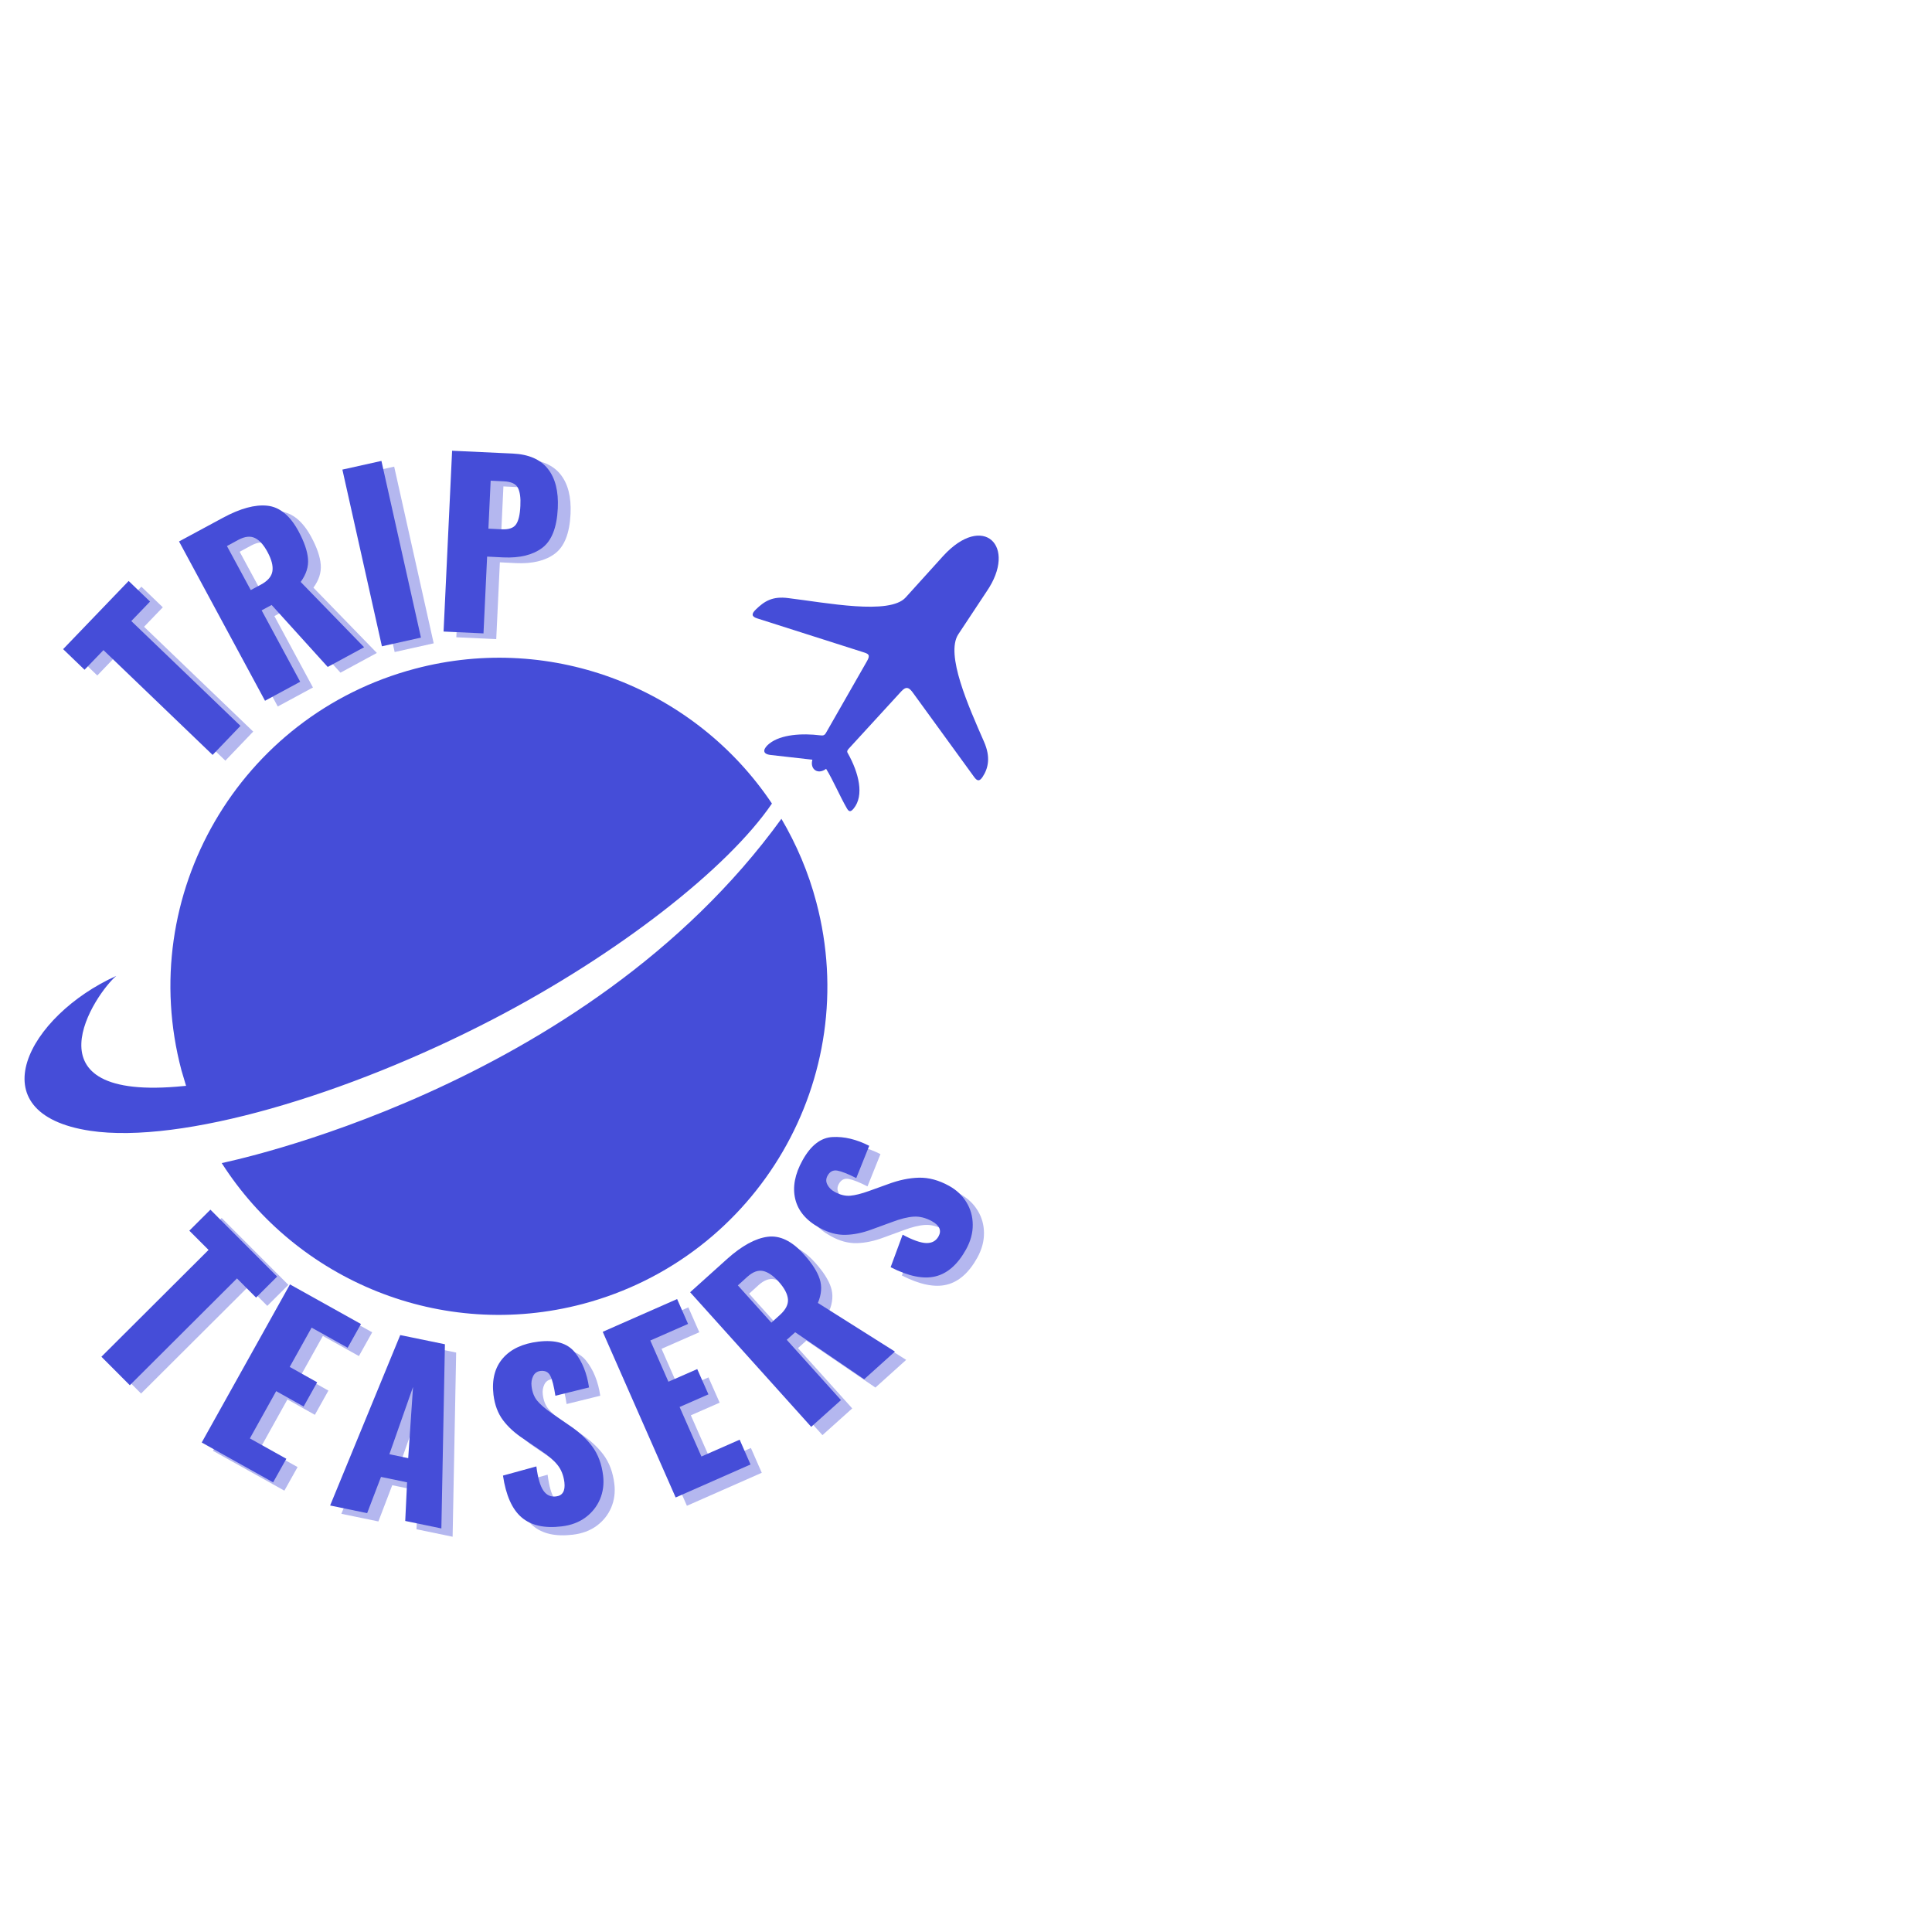
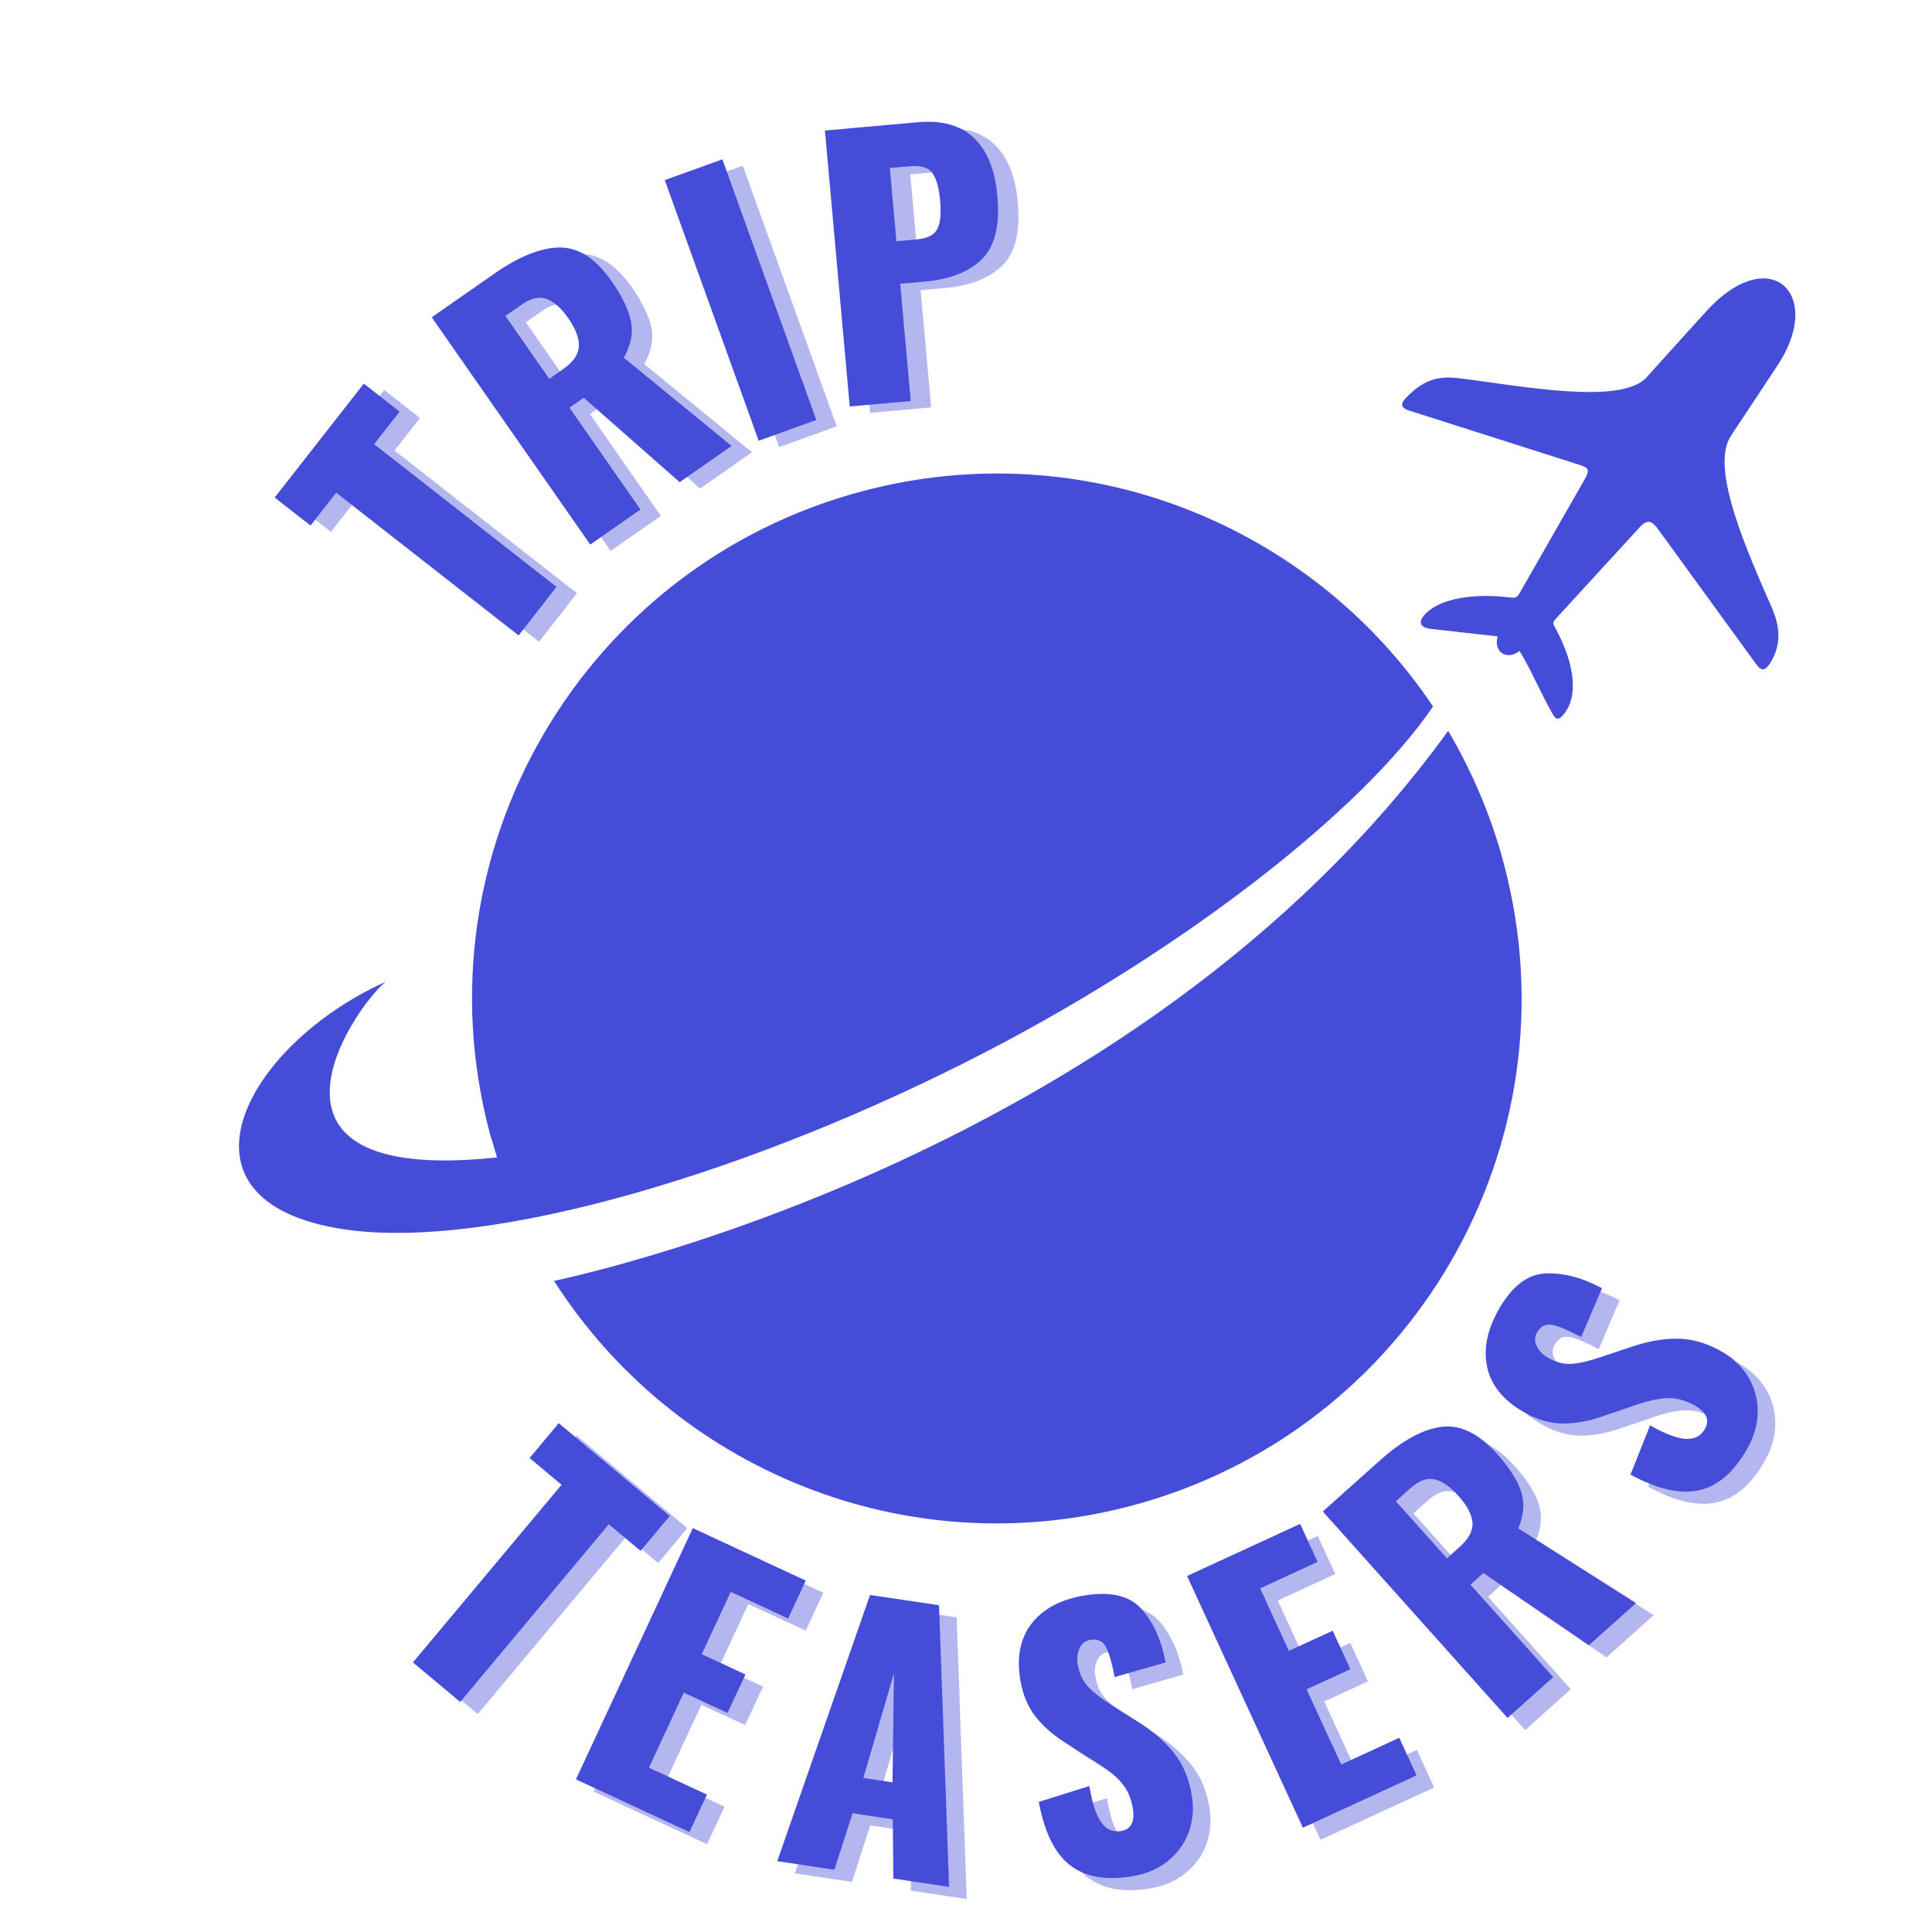
- <svg xmlns="http://www.w3.org/2000/svg" width="150" zoomAndPan="magnify" viewBox="90 0 375 375" height="150" preserveAspectRatio="xMidYMid meet" version="1.0">
+ <svg xmlns="http://www.w3.org/2000/svg" width="500" zoomAndPan="magnify" viewBox="0 0 375 375" height="500" preserveAspectRatio="xMidYMid meet" version="1.0">
  <defs>
    <g />
-     <clipPath id="26ef420cf0">
-       <path d="M 94 127 L 251 127 L 251 256 L 94 256 Z M 94 127 " clip-rule="nonzero" />
+     <clipPath id="a3c74aa650">
+       <path d="M 46 91 L 296 91 L 296 296 L 46 296 Z M 46 91 " clip-rule="nonzero" />
    </clipPath>
-     <clipPath id="37e40888c7">
-       <path d="M 65.727 166.629 L 278.508 82.66 L 328.066 208.234 L 115.285 292.207 Z M 65.727 166.629 " clip-rule="nonzero" />
+     <clipPath id="1462caf6f0">
+       <path d="M 0 154.16 L 339.75 20.082 L 419.043 221 L 79.293 355.078 Z M 0 154.16 " clip-rule="nonzero" />
    </clipPath>
-     <clipPath id="43969cf04b">
-       <path d="M 65.727 166.629 L 278.508 82.66 L 328.066 208.234 L 115.285 292.207 Z M 65.727 166.629 " clip-rule="nonzero" />
+     <clipPath id="002b2d0da3">
+       <path d="M 0 154.16 L 339.75 20.082 L 419.043 221 L 79.293 355.078 Z M 0 154.16 " clip-rule="nonzero" />
    </clipPath>
-     <clipPath id="65dfd78d1c">
-       <path d="M 236 103 L 284 103 L 284 158 L 236 158 Z M 236 103 " clip-rule="nonzero" />
+     <clipPath id="ab64ae8054">
+       <path d="M 272 54 L 349 54 L 349 140 L 272 140 Z M 272 54 " clip-rule="nonzero" />
    </clipPath>
-     <clipPath id="6b06a69499">
-       <path d="M 65.727 166.629 L 278.508 82.66 L 328.066 208.234 L 115.285 292.207 Z M 65.727 166.629 " clip-rule="nonzero" />
+     <clipPath id="dc87b8219c">
+       <path d="M 0 154.16 L 339.75 20.082 L 419.043 221 L 79.293 355.078 Z M 0 154.16 " clip-rule="nonzero" />
    </clipPath>
-     <clipPath id="945bd4f65e">
-       <path d="M 65.727 166.629 L 278.508 82.66 L 328.066 208.234 L 115.285 292.207 Z M 65.727 166.629 " clip-rule="nonzero" />
+     <clipPath id="1c9e98a3d7">
+       <path d="M 0 154.16 L 339.75 20.082 L 419.043 221 L 79.293 355.078 Z M 0 154.16 " clip-rule="nonzero" />
    </clipPath>
  </defs>
  <g fill="#454dd8" fill-opacity="0.4">
-     <g transform="translate(129.7419, 151.7977)">
+     <g transform="translate(99.18511, 131.5242)">
      <g>
-         <path d="M -17.188 -24.5 L -20.859 -20.688 L -25.016 -24.688 L -12.297 -37.922 L -8.141 -33.922 L -11.781 -30.141 L 9.406 -9.797 L 4 -4.156 Z M -17.188 -24.5 " />
+         <path d="M -29.969 -34.656 L -34.953 -28.281 L -41.906 -33.719 L -24.609 -55.828 L -17.656 -50.391 L -22.609 -44.078 L 12.797 -16.375 L 5.438 -6.953 Z M -29.969 -34.656 " />
      </g>
    </g>
  </g>
  <g fill="#454dd8" fill-opacity="0.4">
-     <g transform="translate(141.6166, 138.3623)">
+     <g transform="translate(115.2617, 109.2156)">
      <g>
-         <path d="M -14.391 -32.156 L -5.875 -36.75 C -2.5 -38.57 0.375 -39.352 2.75 -39.094 C 5.133 -38.844 7.148 -37.191 8.797 -34.141 C 9.91 -32.078 10.523 -30.285 10.641 -28.766 C 10.766 -27.254 10.289 -25.766 9.219 -24.297 L 21.531 -11.625 L 14.469 -7.797 L 3.578 -19.828 L 1.641 -18.781 L 9.125 -4.922 L 2.297 -1.234 Z M 1.453 -23.75 C 2.828 -24.488 3.586 -25.367 3.734 -26.391 C 3.891 -27.41 3.57 -28.648 2.781 -30.109 C 2.031 -31.504 1.211 -32.41 0.328 -32.828 C -0.555 -33.254 -1.625 -33.133 -2.875 -32.469 L -5.094 -31.266 L -0.469 -22.719 Z M 1.453 -23.75 " />
+         <path d="M -27.5 -46.391 L -15.359 -54.859 C -10.523 -58.234 -6.281 -59.926 -2.625 -59.938 C 1.02 -59.945 4.363 -57.773 7.406 -53.422 C 9.457 -50.473 10.711 -47.863 11.172 -45.594 C 11.629 -43.32 11.164 -40.973 9.781 -38.547 L 30.703 -21.422 L 20.625 -14.391 L 2 -30.781 L -0.766 -28.844 L 13.016 -9.078 L 3.266 -2.281 Z M -1.969 -36.359 C -0.008 -37.723 1 -39.191 1.062 -40.766 C 1.125 -42.336 0.43 -44.16 -1.016 -46.234 C -2.41 -48.234 -3.816 -49.477 -5.234 -49.969 C -6.66 -50.469 -8.266 -50.098 -10.047 -48.859 L -13.203 -46.656 L -4.688 -34.453 Z M -1.969 -36.359 " />
      </g>
    </g>
  </g>
  <g fill="#454dd8" fill-opacity="0.4">
-     <g transform="translate(164.0249, 127.1357)">
+     <g transform="translate(147.4119, 88.15839)">
      <g>
-         <path d="M -5.094 -34.875 L 2.484 -36.562 L 10.156 -2.266 L 2.578 -0.578 Z M -5.094 -34.875 " />
+         <path d="M -14.422 -51.969 L -3.234 -56 L 15 -5.406 L 3.812 -1.375 Z M -14.422 -51.969 " />
      </g>
    </g>
  </g>
  <g fill="#454dd8" fill-opacity="0.4">
-     <g transform="translate(175.9617, 123.5681)">
+     <g transform="translate(164.9255, 80.49451)">
      <g>
-         <path d="M 4.266 -34.969 L 16.047 -34.422 C 19.141 -34.273 21.406 -33.289 22.844 -31.469 C 24.289 -29.656 24.938 -27.102 24.781 -23.812 C 24.602 -20.062 23.594 -17.492 21.75 -16.109 C 19.914 -14.734 17.395 -14.117 14.188 -14.266 L 11.062 -14.422 L 10.359 0.484 L 2.609 0.125 Z M 13.906 -19.719 C 15.27 -19.656 16.191 -19.973 16.672 -20.672 C 17.16 -21.367 17.441 -22.57 17.516 -24.281 C 17.598 -25.844 17.438 -27.008 17.031 -27.781 C 16.633 -28.551 15.727 -28.969 14.312 -29.031 L 11.75 -29.156 L 11.312 -19.844 Z M 13.906 -19.719 " />
+         <path d="M -0.844 -53.922 L 17.141 -55.531 C 21.848 -55.957 25.492 -54.941 28.078 -52.484 C 30.66 -50.023 32.176 -46.281 32.625 -41.25 C 33.145 -35.52 32.145 -31.422 29.625 -28.953 C 27.113 -26.492 23.41 -25.039 18.516 -24.594 L 13.766 -24.172 L 15.812 -1.422 L 3.969 -0.359 Z M 16.984 -32.797 C 19.055 -32.984 20.383 -33.656 20.969 -34.812 C 21.562 -35.969 21.738 -37.848 21.5 -40.453 C 21.289 -42.828 20.801 -44.555 20.031 -45.641 C 19.258 -46.734 17.797 -47.18 15.641 -46.984 L 11.75 -46.641 L 13.031 -32.438 Z M 16.984 -32.797 " />
      </g>
    </g>
  </g>
  <g fill="#454dd8" fill-opacity="1">
-     <g transform="translate(127.2675, 150.6867)">
+     <g transform="translate(95.22319, 130.289)">
      <g>
-         <path d="M -17.188 -24.5 L -20.859 -20.688 L -25.016 -24.688 L -12.297 -37.922 L -8.141 -33.922 L -11.781 -30.141 L 9.406 -9.797 L 4 -4.156 Z M -17.188 -24.5 " />
+         <path d="M -29.969 -34.656 L -34.953 -28.281 L -41.906 -33.719 L -24.609 -55.828 L -17.656 -50.391 L -22.609 -44.078 L 12.797 -16.375 L 5.438 -6.953 Z M -29.969 -34.656 " />
      </g>
    </g>
  </g>
  <g fill="#454dd8" fill-opacity="1">
-     <g transform="translate(139.1422, 137.2513)">
+     <g transform="translate(111.2998, 107.9804)">
      <g>
-         <path d="M -14.391 -32.156 L -5.875 -36.75 C -2.5 -38.57 0.375 -39.352 2.75 -39.094 C 5.133 -38.844 7.148 -37.191 8.797 -34.141 C 9.91 -32.078 10.523 -30.285 10.641 -28.766 C 10.766 -27.254 10.289 -25.766 9.219 -24.297 L 21.531 -11.625 L 14.469 -7.797 L 3.578 -19.828 L 1.641 -18.781 L 9.125 -4.922 L 2.297 -1.234 Z M 1.453 -23.75 C 2.828 -24.488 3.586 -25.367 3.734 -26.391 C 3.891 -27.41 3.57 -28.648 2.781 -30.109 C 2.031 -31.504 1.211 -32.41 0.328 -32.828 C -0.555 -33.254 -1.625 -33.133 -2.875 -32.469 L -5.094 -31.266 L -0.469 -22.719 Z M 1.453 -23.75 " />
+         <path d="M -27.5 -46.391 L -15.359 -54.859 C -10.523 -58.234 -6.281 -59.926 -2.625 -59.938 C 1.02 -59.945 4.363 -57.773 7.406 -53.422 C 9.457 -50.473 10.711 -47.863 11.172 -45.594 C 11.629 -43.32 11.164 -40.973 9.781 -38.547 L 30.703 -21.422 L 20.625 -14.391 L 2 -30.781 L -0.766 -28.844 L 13.016 -9.078 L 3.266 -2.281 Z M -1.969 -36.359 C -0.008 -37.723 1 -39.191 1.062 -40.766 C 1.125 -42.336 0.43 -44.16 -1.016 -46.234 C -2.41 -48.234 -3.816 -49.477 -5.234 -49.969 C -6.66 -50.469 -8.266 -50.098 -10.047 -48.859 L -13.203 -46.656 L -4.688 -34.453 Z M -1.969 -36.359 " />
      </g>
    </g>
  </g>
  <g fill="#454dd8" fill-opacity="1">
-     <g transform="translate(161.5504, 126.0247)">
+     <g transform="translate(143.45, 86.92322)">
      <g>
-         <path d="M -5.094 -34.875 L 2.484 -36.562 L 10.156 -2.266 L 2.578 -0.578 Z M -5.094 -34.875 " />
+         <path d="M -14.422 -51.969 L -3.234 -56 L 15 -5.406 L 3.812 -1.375 Z M -14.422 -51.969 " />
      </g>
    </g>
  </g>
  <g fill="#454dd8" fill-opacity="1">
-     <g transform="translate(173.4873, 122.4571)">
+     <g transform="translate(160.9635, 79.25934)">
      <g>
-         <path d="M 4.266 -34.969 L 16.047 -34.422 C 19.141 -34.273 21.406 -33.289 22.844 -31.469 C 24.289 -29.656 24.938 -27.102 24.781 -23.812 C 24.602 -20.062 23.594 -17.492 21.75 -16.109 C 19.914 -14.734 17.395 -14.117 14.188 -14.266 L 11.062 -14.422 L 10.359 0.484 L 2.609 0.125 Z M 13.906 -19.719 C 15.27 -19.656 16.191 -19.973 16.672 -20.672 C 17.16 -21.367 17.441 -22.57 17.516 -24.281 C 17.598 -25.844 17.438 -27.008 17.031 -27.781 C 16.633 -28.551 15.727 -28.969 14.312 -29.031 L 11.75 -29.156 L 11.312 -19.844 Z M 13.906 -19.719 " />
+         <path d="M -0.844 -53.922 L 17.141 -55.531 C 21.848 -55.957 25.492 -54.941 28.078 -52.484 C 30.66 -50.023 32.176 -46.281 32.625 -41.25 C 33.145 -35.52 32.145 -31.422 29.625 -28.953 C 27.113 -26.492 23.41 -25.039 18.516 -24.594 L 13.766 -24.172 L 15.812 -1.422 L 3.969 -0.359 Z M 16.984 -32.797 C 19.055 -32.984 20.383 -33.656 20.969 -34.812 C 21.562 -35.969 21.738 -37.848 21.5 -40.453 C 21.289 -42.828 20.801 -44.555 20.031 -45.641 C 19.258 -46.734 17.797 -47.18 15.641 -46.984 L 11.75 -46.641 L 13.031 -32.438 Z M 16.984 -32.797 " />
      </g>
    </g>
  </g>
  <g fill="#454dd8" fill-opacity="0.4">
-     <g transform="translate(107.787, 260.877)">
+     <g transform="translate(76.80203, 319.3738)">
      <g>
-         <path d="M 24.875 -16.656 L 21.141 -20.391 L 25.234 -24.469 L 38.188 -11.484 L 34.094 -7.406 L 30.391 -11.125 L 9.594 9.609 L 4.078 4.078 Z M 24.875 -16.656 " />
+         <path d="M 35.609 -28.828 L 29.406 -34.016 L 35.062 -40.781 L 56.609 -22.766 L 50.953 -16 L 44.781 -21.156 L 15.938 13.328 L 6.766 5.656 Z M 35.609 -28.828 " />
      </g>
    </g>
  </g>
  <g fill="#454dd8" fill-opacity="0.4">
-     <g transform="translate(129.0552, 280.3358)">
+     <g transform="translate(111.5956, 346.0391)">
      <g>
-         <path d="M 19.406 -29.422 L 33.188 -21.734 L 30.609 -17.125 L 23.609 -21.031 L 19.359 -13.406 L 24.688 -10.422 L 22.062 -5.719 L 16.734 -8.703 L 11.625 0.469 L 18.703 4.422 L 16.141 9 L 2.281 1.266 Z M 19.406 -29.422 " />
+         <path d="M 26.297 -47.078 L 48.219 -36.891 L 44.797 -29.531 L 33.656 -34.703 L 28.031 -22.609 L 36.516 -18.672 L 33.031 -11.203 L 24.547 -15.141 L 17.781 -0.578 L 29.031 4.641 L 25.641 11.922 L 3.609 1.688 Z M 26.297 -47.078 " />
      </g>
    </g>
  </g>
  <g fill="#454dd8" fill-opacity="0.4">
-     <g transform="translate(155.3682, 293.6396)">
+     <g transform="translate(152.903, 363.4018)">
      <g>
-         <path d="M 14.5 -32.891 L 23.172 -31.109 L 22.484 4.641 L 15.469 3.188 L 15.828 -4.312 L 10.766 -5.359 L 8.078 1.672 L 0.891 0.188 Z M 16.047 -9 L 16.984 -22.828 L 12.391 -9.766 Z M 16.047 -9 " />
+         <path d="M 19.391 -51.469 L 32.781 -49.469 L 34.734 5.203 L 23.906 3.578 L 23.812 -7.922 L 16 -9.094 L 12.469 1.875 L 1.375 0.203 Z M 23.75 -15.094 L 24.031 -36.266 L 18.094 -15.953 Z M 23.75 -15.094 " />
      </g>
    </g>
  </g>
  <g fill="#454dd8" fill-opacity="0.4">
-     <g transform="translate(189.261, 298.7887)">
+     <g transform="translate(204.7809, 368.6031)">
      <g>
-         <path d="M 11.922 -0.906 C 8.586 -0.5 6 -1.082 4.156 -2.656 C 2.32 -4.227 1.117 -6.93 0.547 -10.766 L 7.031 -12.547 C 7.312 -10.336 7.758 -8.781 8.375 -7.875 C 8.988 -6.977 9.805 -6.594 10.828 -6.719 C 12.117 -6.863 12.664 -7.781 12.469 -9.469 C 12.301 -10.82 11.848 -11.953 11.109 -12.859 C 10.379 -13.766 9.285 -14.695 7.828 -15.656 L 4.5 -17.922 C 2.852 -19.004 1.535 -20.207 0.547 -21.531 C -0.441 -22.852 -1.055 -24.492 -1.297 -26.453 C -1.641 -29.379 -1.035 -31.738 0.516 -33.531 C 2.066 -35.32 4.367 -36.398 7.422 -36.766 C 10.711 -37.16 13.07 -36.469 14.5 -34.688 C 15.926 -32.906 16.844 -30.633 17.25 -27.875 L 10.719 -26.266 C 10.445 -28.078 10.125 -29.359 9.75 -30.109 C 9.383 -30.859 8.742 -31.18 7.828 -31.078 C 7.16 -30.992 6.68 -30.648 6.391 -30.047 C 6.109 -29.453 6.008 -28.812 6.094 -28.125 C 6.227 -26.945 6.609 -25.988 7.234 -25.25 C 7.859 -24.508 8.816 -23.691 10.109 -22.797 L 13.312 -20.594 C 15.219 -19.332 16.738 -17.941 17.875 -16.422 C 19.008 -14.898 19.711 -13.016 19.984 -10.766 C 20.18 -9.129 19.977 -7.598 19.375 -6.172 C 18.77 -4.754 17.828 -3.57 16.547 -2.625 C 15.266 -1.688 13.723 -1.113 11.922 -0.906 Z M 11.922 -0.906 " />
+         <path d="M 18.156 -2.016 C 13.094 -1.234 9.113 -1.992 6.219 -4.297 C 3.332 -6.598 1.348 -10.664 0.266 -16.5 L 10.078 -19.578 C 10.641 -16.211 11.414 -13.852 12.406 -12.5 C 13.395 -11.156 14.656 -10.602 16.188 -10.844 C 18.145 -11.145 18.926 -12.586 18.531 -15.172 C 18.207 -17.211 17.461 -18.906 16.297 -20.25 C 15.141 -21.594 13.422 -22.961 11.141 -24.359 L 5.922 -27.656 C 3.348 -29.227 1.273 -31 -0.297 -32.969 C -1.879 -34.945 -2.898 -37.422 -3.359 -40.391 C -4.055 -44.848 -3.266 -48.484 -0.984 -51.297 C 1.285 -54.117 4.734 -55.891 9.359 -56.609 C 14.398 -57.391 18.055 -56.457 20.328 -53.812 C 22.598 -51.164 24.113 -47.75 24.875 -43.562 L 14.984 -40.734 C 14.461 -43.484 13.898 -45.426 13.297 -46.562 C 12.703 -47.707 11.707 -48.172 10.312 -47.953 C 9.301 -47.797 8.586 -47.25 8.172 -46.312 C 7.754 -45.375 7.629 -44.383 7.797 -43.344 C 8.078 -41.551 8.711 -40.102 9.703 -39 C 10.703 -37.895 12.219 -36.691 14.25 -35.391 L 19.266 -32.203 C 22.234 -30.391 24.629 -28.344 26.453 -26.062 C 28.285 -23.789 29.469 -20.953 30 -17.547 C 30.383 -15.055 30.156 -12.703 29.312 -10.484 C 28.469 -8.266 27.086 -6.406 25.172 -4.906 C 23.254 -3.406 20.914 -2.441 18.156 -2.016 Z M 18.156 -2.016 " />
      </g>
    </g>
  </g>
  <g fill="#454dd8" fill-opacity="0.4">
-     <g transform="translate(220.9365, 293.3185)">
+     <g transform="translate(252.6817, 358.7824)">
      <g>
-         <path d="M -11.766 -33.203 L 2.672 -39.562 L 4.797 -34.734 L -2.531 -31.516 L 0.984 -23.516 L 6.578 -25.969 L 8.75 -21.062 L 3.156 -18.609 L 7.391 -9 L 14.812 -12.266 L 16.922 -7.453 L 2.391 -1.047 Z M -11.766 -33.203 " />
+         <path d="M -18.859 -50.531 L 3.094 -60.641 L 6.484 -53.266 L -4.672 -48.125 L 0.906 -36 L 9.406 -39.906 L 12.844 -32.438 L 4.344 -28.531 L 11.062 -13.938 L 22.328 -19.125 L 25.688 -11.828 L 3.625 -1.672 Z M -18.859 -50.531 " />
      </g>
    </g>
  </g>
  <g fill="#454dd8" fill-opacity="0.4">
-     <g transform="translate(247.6981, 280.3087)">
+     <g transform="translate(293.0643, 338.4643)">
      <g>
-         <path d="M -21.562 -27.875 L -14.375 -34.344 C -11.508 -36.906 -8.891 -38.336 -6.516 -38.641 C -4.141 -38.953 -1.797 -37.816 0.516 -35.234 C 2.086 -33.492 3.109 -31.906 3.578 -30.469 C 4.055 -29.031 3.941 -27.473 3.234 -25.797 L 18.188 -16.359 L 12.219 -10.984 L -1.172 -20.109 L -2.812 -18.641 L 7.719 -6.938 L 1.938 -1.75 Z M -4.188 -23.422 C -3.02 -24.461 -2.484 -25.5 -2.578 -26.531 C -2.672 -27.562 -3.27 -28.691 -4.375 -29.922 C -5.438 -31.098 -6.445 -31.789 -7.406 -32 C -8.363 -32.207 -9.375 -31.836 -10.438 -30.891 L -12.297 -29.203 L -5.797 -21.969 Z M -4.188 -23.422 " />
+         <path d="M -32.891 -42.734 L -21.859 -52.594 C -17.461 -56.531 -13.445 -58.723 -9.812 -59.172 C -6.188 -59.617 -2.602 -57.863 0.938 -53.906 C 3.32 -51.238 4.875 -48.805 5.594 -46.609 C 6.32 -44.41 6.145 -42.023 5.062 -39.453 L 27.906 -24.953 L 18.75 -16.766 L -1.719 -30.781 L -4.234 -28.531 L 11.828 -10.578 L 2.969 -2.656 Z M -6.328 -35.859 C -4.547 -37.441 -3.719 -39.02 -3.844 -40.594 C -3.977 -42.164 -4.891 -43.891 -6.578 -45.766 C -8.203 -47.586 -9.75 -48.656 -11.219 -48.969 C -12.688 -49.289 -14.227 -48.727 -15.844 -47.281 L -18.719 -44.719 L -8.797 -33.641 Z M -6.328 -35.859 " />
      </g>
    </g>
  </g>
  <g fill="#454dd8" fill-opacity="0.4">
-     <g transform="translate(273.4905, 254.2943)">
+     <g transform="translate(332.5667, 299.1574)">
      <g>
-         <path d="M 6.219 -10.203 C 4.594 -7.266 2.609 -5.508 0.266 -4.938 C -2.078 -4.363 -4.977 -4.957 -8.438 -6.719 L -6.109 -13.031 C -4.141 -11.977 -2.609 -11.438 -1.516 -11.406 C -0.422 -11.383 0.367 -11.816 0.859 -12.703 C 1.492 -13.848 1.062 -14.832 -0.438 -15.656 C -1.633 -16.312 -2.812 -16.602 -3.969 -16.531 C -5.133 -16.457 -6.535 -16.109 -8.172 -15.484 L -11.938 -14.109 C -13.781 -13.41 -15.531 -13.039 -17.188 -13 C -18.844 -12.957 -20.531 -13.414 -22.25 -14.375 C -24.832 -15.789 -26.398 -17.648 -26.953 -19.953 C -27.504 -22.266 -27.035 -24.766 -25.547 -27.453 C -23.941 -30.359 -22 -31.867 -19.719 -31.984 C -17.445 -32.109 -15.07 -31.539 -12.594 -30.281 L -15.109 -24.016 C -16.723 -24.836 -17.945 -25.32 -18.781 -25.469 C -19.613 -25.613 -20.25 -25.281 -20.688 -24.469 C -21.008 -23.883 -21.016 -23.301 -20.703 -22.719 C -20.391 -22.133 -19.926 -21.676 -19.312 -21.344 C -18.27 -20.77 -17.266 -20.52 -16.297 -20.594 C -15.328 -20.676 -14.102 -20.984 -12.625 -21.516 L -8.984 -22.828 C -6.848 -23.629 -4.828 -24.051 -2.922 -24.094 C -1.023 -24.133 0.91 -23.609 2.891 -22.516 C 4.336 -21.723 5.461 -20.664 6.266 -19.344 C 7.078 -18.031 7.488 -16.578 7.5 -14.984 C 7.52 -13.398 7.094 -11.805 6.219 -10.203 Z M 6.219 -10.203 " />
+         <path d="M 9.859 -15.375 C 7.285 -10.938 4.191 -8.32 0.578 -7.531 C -3.035 -6.738 -7.453 -7.754 -12.672 -10.578 L -8.875 -20.141 C -5.906 -18.461 -3.582 -17.586 -1.906 -17.516 C -0.238 -17.441 0.977 -18.07 1.75 -19.406 C 2.75 -21.125 2.117 -22.641 -0.141 -23.953 C -1.93 -24.992 -3.711 -25.484 -5.484 -25.422 C -7.266 -25.359 -9.414 -24.879 -11.938 -23.984 L -17.766 -22 C -20.609 -20.988 -23.297 -20.488 -25.828 -20.5 C -28.359 -20.508 -30.922 -21.273 -33.516 -22.797 C -37.422 -25.055 -39.75 -27.957 -40.5 -31.5 C -41.258 -35.039 -40.461 -38.836 -38.109 -42.891 C -35.547 -47.285 -32.52 -49.535 -29.031 -49.641 C -25.551 -49.742 -21.941 -48.781 -18.203 -46.75 L -22.25 -37.281 C -24.719 -38.602 -26.582 -39.391 -27.844 -39.641 C -29.102 -39.898 -30.086 -39.414 -30.797 -38.188 C -31.305 -37.301 -31.328 -36.398 -30.859 -35.484 C -30.391 -34.578 -29.695 -33.859 -28.781 -33.328 C -27.219 -32.41 -25.691 -31.992 -24.203 -32.078 C -22.723 -32.16 -20.836 -32.586 -18.547 -33.359 L -12.922 -35.234 C -9.641 -36.398 -6.539 -36.977 -3.625 -36.969 C -0.707 -36.957 2.242 -36.086 5.234 -34.359 C 7.41 -33.086 9.094 -31.426 10.281 -29.375 C 11.477 -27.32 12.055 -25.078 12.016 -22.641 C 11.984 -20.203 11.266 -17.781 9.859 -15.375 Z M 9.859 -15.375 " />
      </g>
    </g>
  </g>
  <g fill="#454dd8" fill-opacity="1">
-     <g transform="translate(105.6054, 259.2653)">
+     <g transform="translate(73.38455, 317.0196)">
      <g>
-         <path d="M 24.875 -16.656 L 21.141 -20.391 L 25.234 -24.469 L 38.188 -11.484 L 34.094 -7.406 L 30.391 -11.125 L 9.594 9.609 L 4.078 4.078 Z M 24.875 -16.656 " />
+         <path d="M 35.609 -28.828 L 29.406 -34.016 L 35.062 -40.781 L 56.609 -22.766 L 50.953 -16 L 44.781 -21.156 L 15.938 13.328 L 6.766 5.656 Z M 35.609 -28.828 " />
      </g>
    </g>
  </g>
  <g fill="#454dd8" fill-opacity="1">
-     <g transform="translate(126.8736, 278.724)">
+     <g transform="translate(108.1781, 343.6849)">
      <g>
-         <path d="M 19.406 -29.422 L 33.188 -21.734 L 30.609 -17.125 L 23.609 -21.031 L 19.359 -13.406 L 24.688 -10.422 L 22.062 -5.719 L 16.734 -8.703 L 11.625 0.469 L 18.703 4.422 L 16.141 9 L 2.281 1.266 Z M 19.406 -29.422 " />
+         <path d="M 26.297 -47.078 L 48.219 -36.891 L 44.797 -29.531 L 33.656 -34.703 L 28.031 -22.609 L 36.516 -18.672 L 33.031 -11.203 L 24.547 -15.141 L 17.781 -0.578 L 29.031 4.641 L 25.641 11.922 L 3.609 1.688 Z M 26.297 -47.078 " />
      </g>
    </g>
  </g>
  <g fill="#454dd8" fill-opacity="1">
-     <g transform="translate(153.1866, 292.0279)">
+     <g transform="translate(149.4855, 361.0476)">
      <g>
-         <path d="M 14.5 -32.891 L 23.172 -31.109 L 22.484 4.641 L 15.469 3.188 L 15.828 -4.312 L 10.766 -5.359 L 8.078 1.672 L 0.891 0.188 Z M 16.047 -9 L 16.984 -22.828 L 12.391 -9.766 Z M 16.047 -9 " />
+         <path d="M 19.391 -51.469 L 32.781 -49.469 L 34.734 5.203 L 23.906 3.578 L 23.812 -7.922 L 16 -9.094 L 12.469 1.875 L 1.375 0.203 Z M 23.75 -15.094 L 24.031 -36.266 L 18.094 -15.953 Z M 23.75 -15.094 " />
      </g>
    </g>
  </g>
  <g fill="#454dd8" fill-opacity="1">
-     <g transform="translate(187.0794, 297.1769)">
+     <g transform="translate(201.3634, 366.2489)">
      <g>
-         <path d="M 11.922 -0.906 C 8.586 -0.5 6 -1.082 4.156 -2.656 C 2.32 -4.227 1.117 -6.93 0.547 -10.766 L 7.031 -12.547 C 7.312 -10.336 7.758 -8.781 8.375 -7.875 C 8.988 -6.977 9.805 -6.594 10.828 -6.719 C 12.117 -6.863 12.664 -7.781 12.469 -9.469 C 12.301 -10.82 11.848 -11.953 11.109 -12.859 C 10.379 -13.766 9.285 -14.695 7.828 -15.656 L 4.5 -17.922 C 2.852 -19.004 1.535 -20.207 0.547 -21.531 C -0.441 -22.852 -1.055 -24.492 -1.297 -26.453 C -1.641 -29.379 -1.035 -31.738 0.516 -33.531 C 2.066 -35.32 4.367 -36.398 7.422 -36.766 C 10.711 -37.16 13.07 -36.469 14.5 -34.688 C 15.926 -32.906 16.844 -30.633 17.25 -27.875 L 10.719 -26.266 C 10.445 -28.078 10.125 -29.359 9.75 -30.109 C 9.383 -30.859 8.742 -31.18 7.828 -31.078 C 7.16 -30.992 6.68 -30.648 6.391 -30.047 C 6.109 -29.453 6.008 -28.812 6.094 -28.125 C 6.227 -26.945 6.609 -25.988 7.234 -25.25 C 7.859 -24.508 8.816 -23.691 10.109 -22.797 L 13.312 -20.594 C 15.219 -19.332 16.738 -17.941 17.875 -16.422 C 19.008 -14.898 19.711 -13.016 19.984 -10.766 C 20.18 -9.129 19.977 -7.598 19.375 -6.172 C 18.77 -4.754 17.828 -3.57 16.547 -2.625 C 15.266 -1.688 13.723 -1.113 11.922 -0.906 Z M 11.922 -0.906 " />
+         <path d="M 18.156 -2.016 C 13.094 -1.234 9.113 -1.992 6.219 -4.297 C 3.332 -6.598 1.348 -10.664 0.266 -16.5 L 10.078 -19.578 C 10.641 -16.211 11.414 -13.852 12.406 -12.5 C 13.395 -11.156 14.656 -10.602 16.188 -10.844 C 18.145 -11.145 18.926 -12.586 18.531 -15.172 C 18.207 -17.211 17.461 -18.906 16.297 -20.25 C 15.141 -21.594 13.422 -22.961 11.141 -24.359 L 5.922 -27.656 C 3.348 -29.227 1.273 -31 -0.297 -32.969 C -1.879 -34.945 -2.898 -37.422 -3.359 -40.391 C -4.055 -44.848 -3.266 -48.484 -0.984 -51.297 C 1.285 -54.117 4.734 -55.891 9.359 -56.609 C 14.398 -57.391 18.055 -56.457 20.328 -53.812 C 22.598 -51.164 24.113 -47.75 24.875 -43.562 L 14.984 -40.734 C 14.461 -43.484 13.898 -45.426 13.297 -46.562 C 12.703 -47.707 11.707 -48.172 10.312 -47.953 C 9.301 -47.797 8.586 -47.25 8.172 -46.312 C 7.754 -45.375 7.629 -44.383 7.797 -43.344 C 8.078 -41.551 8.711 -40.102 9.703 -39 C 10.703 -37.895 12.219 -36.691 14.25 -35.391 L 19.266 -32.203 C 22.234 -30.391 24.629 -28.344 26.453 -26.062 C 28.285 -23.789 29.469 -20.953 30 -17.547 C 30.383 -15.055 30.156 -12.703 29.312 -10.484 C 28.469 -8.266 27.086 -6.406 25.172 -4.906 C 23.254 -3.406 20.914 -2.441 18.156 -2.016 Z M 18.156 -2.016 " />
      </g>
    </g>
  </g>
  <g fill="#454dd8" fill-opacity="1">
-     <g transform="translate(218.7549, 291.7068)">
+     <g transform="translate(249.2643, 356.4282)">
      <g>
-         <path d="M -11.766 -33.203 L 2.672 -39.562 L 4.797 -34.734 L -2.531 -31.516 L 0.984 -23.516 L 6.578 -25.969 L 8.75 -21.062 L 3.156 -18.609 L 7.391 -9 L 14.812 -12.266 L 16.922 -7.453 L 2.391 -1.047 Z M -11.766 -33.203 " />
+         <path d="M -18.859 -50.531 L 3.094 -60.641 L 6.484 -53.266 L -4.672 -48.125 L 0.906 -36 L 9.406 -39.906 L 12.844 -32.438 L 4.344 -28.531 L 11.062 -13.938 L 22.328 -19.125 L 25.688 -11.828 L 3.625 -1.672 Z M -18.859 -50.531 " />
      </g>
    </g>
  </g>
  <g fill="#454dd8" fill-opacity="1">
-     <g transform="translate(245.5165, 278.697)">
+     <g transform="translate(289.6468, 336.1101)">
      <g>
-         <path d="M -21.562 -27.875 L -14.375 -34.344 C -11.508 -36.906 -8.891 -38.336 -6.516 -38.641 C -4.141 -38.953 -1.797 -37.816 0.516 -35.234 C 2.086 -33.492 3.109 -31.906 3.578 -30.469 C 4.055 -29.031 3.941 -27.473 3.234 -25.797 L 18.188 -16.359 L 12.219 -10.984 L -1.172 -20.109 L -2.812 -18.641 L 7.719 -6.938 L 1.938 -1.75 Z M -4.188 -23.422 C -3.02 -24.461 -2.484 -25.5 -2.578 -26.531 C -2.672 -27.562 -3.27 -28.691 -4.375 -29.922 C -5.438 -31.098 -6.445 -31.789 -7.406 -32 C -8.363 -32.207 -9.375 -31.836 -10.438 -30.891 L -12.297 -29.203 L -5.797 -21.969 Z M -4.188 -23.422 " />
+         <path d="M -32.891 -42.734 L -21.859 -52.594 C -17.461 -56.531 -13.445 -58.723 -9.812 -59.172 C -6.188 -59.617 -2.602 -57.863 0.938 -53.906 C 3.32 -51.238 4.875 -48.805 5.594 -46.609 C 6.32 -44.41 6.145 -42.023 5.062 -39.453 L 27.906 -24.953 L 18.75 -16.766 L -1.719 -30.781 L -4.234 -28.531 L 11.828 -10.578 L 2.969 -2.656 Z M -6.328 -35.859 C -4.547 -37.441 -3.719 -39.02 -3.844 -40.594 C -3.977 -42.164 -4.891 -43.891 -6.578 -45.766 C -8.203 -47.586 -9.75 -48.656 -11.219 -48.969 C -12.688 -49.289 -14.227 -48.727 -15.844 -47.281 L -18.719 -44.719 L -8.797 -33.641 Z M -6.328 -35.859 " />
      </g>
    </g>
  </g>
  <g fill="#454dd8" fill-opacity="1">
-     <g transform="translate(271.3089, 252.6825)">
+     <g transform="translate(329.1492, 296.8032)">
      <g>
-         <path d="M 6.219 -10.203 C 4.594 -7.266 2.609 -5.508 0.266 -4.938 C -2.078 -4.363 -4.977 -4.957 -8.438 -6.719 L -6.109 -13.031 C -4.141 -11.977 -2.609 -11.438 -1.516 -11.406 C -0.422 -11.383 0.367 -11.816 0.859 -12.703 C 1.492 -13.848 1.062 -14.832 -0.438 -15.656 C -1.633 -16.312 -2.812 -16.602 -3.969 -16.531 C -5.133 -16.457 -6.535 -16.109 -8.172 -15.484 L -11.938 -14.109 C -13.781 -13.41 -15.531 -13.039 -17.188 -13 C -18.844 -12.957 -20.531 -13.414 -22.25 -14.375 C -24.832 -15.789 -26.398 -17.648 -26.953 -19.953 C -27.504 -22.266 -27.035 -24.766 -25.547 -27.453 C -23.941 -30.359 -22 -31.867 -19.719 -31.984 C -17.445 -32.109 -15.07 -31.539 -12.594 -30.281 L -15.109 -24.016 C -16.723 -24.836 -17.945 -25.32 -18.781 -25.469 C -19.613 -25.613 -20.25 -25.281 -20.688 -24.469 C -21.008 -23.883 -21.016 -23.301 -20.703 -22.719 C -20.391 -22.133 -19.926 -21.676 -19.312 -21.344 C -18.27 -20.77 -17.266 -20.52 -16.297 -20.594 C -15.328 -20.676 -14.102 -20.984 -12.625 -21.516 L -8.984 -22.828 C -6.848 -23.629 -4.828 -24.051 -2.922 -24.094 C -1.023 -24.133 0.91 -23.609 2.891 -22.516 C 4.336 -21.723 5.461 -20.664 6.266 -19.344 C 7.078 -18.031 7.488 -16.578 7.5 -14.984 C 7.52 -13.398 7.094 -11.805 6.219 -10.203 Z M 6.219 -10.203 " />
+         <path d="M 9.859 -15.375 C 7.285 -10.938 4.191 -8.32 0.578 -7.531 C -3.035 -6.738 -7.453 -7.754 -12.672 -10.578 L -8.875 -20.141 C -5.906 -18.461 -3.582 -17.586 -1.906 -17.516 C -0.238 -17.441 0.977 -18.07 1.75 -19.406 C 2.75 -21.125 2.117 -22.641 -0.141 -23.953 C -1.93 -24.992 -3.711 -25.484 -5.484 -25.422 C -7.266 -25.359 -9.414 -24.879 -11.938 -23.984 L -17.766 -22 C -20.609 -20.988 -23.297 -20.488 -25.828 -20.5 C -28.359 -20.508 -30.922 -21.273 -33.516 -22.797 C -37.422 -25.055 -39.75 -27.957 -40.5 -31.5 C -41.258 -35.039 -40.461 -38.836 -38.109 -42.891 C -35.547 -47.285 -32.52 -49.535 -29.031 -49.641 C -25.551 -49.742 -21.941 -48.781 -18.203 -46.75 L -22.25 -37.281 C -24.719 -38.602 -26.582 -39.391 -27.844 -39.641 C -29.102 -39.898 -30.086 -39.414 -30.797 -38.188 C -31.305 -37.301 -31.328 -36.398 -30.859 -35.484 C -30.391 -34.578 -29.695 -33.859 -28.781 -33.328 C -27.219 -32.41 -25.691 -31.992 -24.203 -32.078 C -22.723 -32.16 -20.836 -32.586 -18.547 -33.359 L -12.922 -35.234 C -9.641 -36.398 -6.539 -36.977 -3.625 -36.969 C -0.707 -36.957 2.242 -36.086 5.234 -34.359 C 7.41 -33.086 9.094 -31.426 10.281 -29.375 C 11.477 -27.32 12.055 -25.078 12.016 -22.641 C 11.984 -20.203 11.266 -17.781 9.859 -15.375 Z M 9.859 -15.375 " />
      </g>
    </g>
  </g>
-   <g clip-path="url(#26ef420cf0)">
-     <g clip-path="url(#37e40888c7)">
-       <g clip-path="url(#43969cf04b)">
-         <path fill="#454dd8" d="M 241.672 158.93 C 244.578 163.867 246.922 169.316 248.449 175.133 C 257.477 209.176 237.184 244.062 203.137 253.09 C 175.629 260.352 147.582 248.52 133.039 225.754 C 133.066 225.695 203.371 211.797 241.672 158.93 M 107.523 219.488 C 85.27 216.148 95.488 197.121 112.57 189.422 C 108.664 192.641 94.043 213.98 125.652 210.801 C 125.793 210.793 125.977 210.77 126.117 210.762 C 125.824 209.773 125.531 208.789 125.223 207.762 C 116.191 173.715 136.488 138.832 170.531 129.805 C 197.551 122.637 225.121 133.984 239.832 155.969 C 231.219 168.613 209.824 185.297 185.691 197.836 C 157.266 212.602 125.137 222.117 107.523 219.488 Z M 107.523 219.488 " fill-opacity="1" fill-rule="evenodd" />
+   <g clip-path="url(#a3c74aa650)">
+     <g clip-path="url(#1462caf6f0)">
+       <g clip-path="url(#002b2d0da3)">
+         <path fill="#454dd8" d="M 281.094 141.859 C 285.734 149.75 289.477 158.453 291.918 167.742 C 306.344 222.133 273.918 277.867 219.527 292.289 C 175.582 303.895 130.773 284.992 107.539 248.621 C 107.582 248.527 219.898 226.32 281.094 141.859 M 66.773 238.609 C 31.223 233.273 47.547 202.875 74.836 190.574 C 68.598 195.715 45.238 229.809 95.738 224.73 C 95.965 224.715 96.254 224.68 96.48 224.668 C 96.012 223.09 95.543 221.516 95.047 219.875 C 80.625 165.484 113.047 109.75 167.438 95.328 C 210.605 83.879 254.648 102.012 278.152 137.129 C 264.391 157.332 230.211 183.984 191.656 204.02 C 146.242 227.605 94.914 242.812 66.773 238.609 Z M 66.773 238.609 " fill-opacity="1" fill-rule="evenodd" />
      </g>
    </g>
  </g>
-   <g clip-path="url(#65dfd78d1c)">
-     <g clip-path="url(#6b06a69499)">
-       <g clip-path="url(#945bd4f65e)">
-         <path fill="#454dd8" d="M 243.023 116.094 C 250.367 116.98 262.637 119.422 265.777 115.977 C 268.176 113.309 270.613 110.621 273.051 107.934 C 280.844 99.398 287.562 105.992 281.508 114.801 L 276.016 123.102 C 273.434 126.992 278.02 137.16 280.984 143.941 C 282.32 146.961 281.828 149.121 280.719 150.801 C 280.145 151.652 279.723 151.676 279.113 150.859 C 275.152 145.43 271.23 139.984 267.266 134.555 C 266.5 133.465 265.93 133.117 264.957 134.172 C 261.547 137.91 258.121 141.613 254.711 145.352 C 254.445 145.648 254.344 145.879 254.574 146.223 C 256.684 149.988 257.797 154.387 255.691 156.941 C 255.203 157.52 254.844 157.707 254.395 156.93 C 253.039 154.59 251.664 151.348 250.348 149.23 C 248.723 150.449 247.164 149.289 247.684 147.457 L 239.562 146.539 C 237.703 146.316 238.262 145.184 239.316 144.34 C 241.574 142.535 245.695 142.297 249.219 142.73 C 249.773 142.797 250.039 142.742 250.324 142.246 L 258.316 128.266 C 258.957 127.102 258.594 126.91 257.504 126.574 L 236.953 120.023 C 235.805 119.66 235.875 119.105 236.707 118.301 C 238.367 116.688 239.938 115.684 243.023 116.094 " fill-opacity="1" fill-rule="evenodd" />
+   <g clip-path="url(#ab64ae8054)">
+     <g clip-path="url(#dc87b8219c)">
+       <g clip-path="url(#1c9e98a3d7)">
+         <path fill="#454dd8" d="M 283.246 73.426 C 294.98 74.844 314.582 78.742 319.605 73.238 C 323.43 68.973 327.324 64.68 331.219 60.391 C 343.668 46.75 354.406 57.285 344.73 71.359 L 335.957 84.617 C 331.832 90.84 339.16 107.082 343.895 117.918 C 346.027 122.738 345.246 126.188 343.473 128.875 C 342.555 130.234 341.883 130.27 340.91 128.969 C 334.578 120.293 328.312 111.594 321.977 102.918 C 320.758 101.18 319.848 100.621 318.293 102.305 C 312.844 108.281 307.371 114.191 301.922 120.168 C 301.496 120.645 301.336 121.012 301.703 121.555 C 305.074 127.574 306.852 134.602 303.488 138.684 C 302.703 139.605 302.137 139.91 301.414 138.664 C 299.25 134.926 297.051 129.746 294.953 126.363 C 292.352 128.309 289.863 126.461 290.695 123.527 L 277.719 122.066 C 274.746 121.711 275.641 119.902 277.328 118.547 C 280.938 115.668 287.52 115.289 293.148 115.977 C 294.035 116.086 294.457 115.996 294.91 115.207 L 307.68 92.867 C 308.707 91.012 308.125 90.703 306.383 90.168 L 273.555 79.703 C 271.719 79.125 271.828 78.238 273.156 76.949 C 275.812 74.371 278.316 72.77 283.246 73.426 " fill-opacity="1" fill-rule="evenodd" />
      </g>
    </g>
  </g>
</svg>
